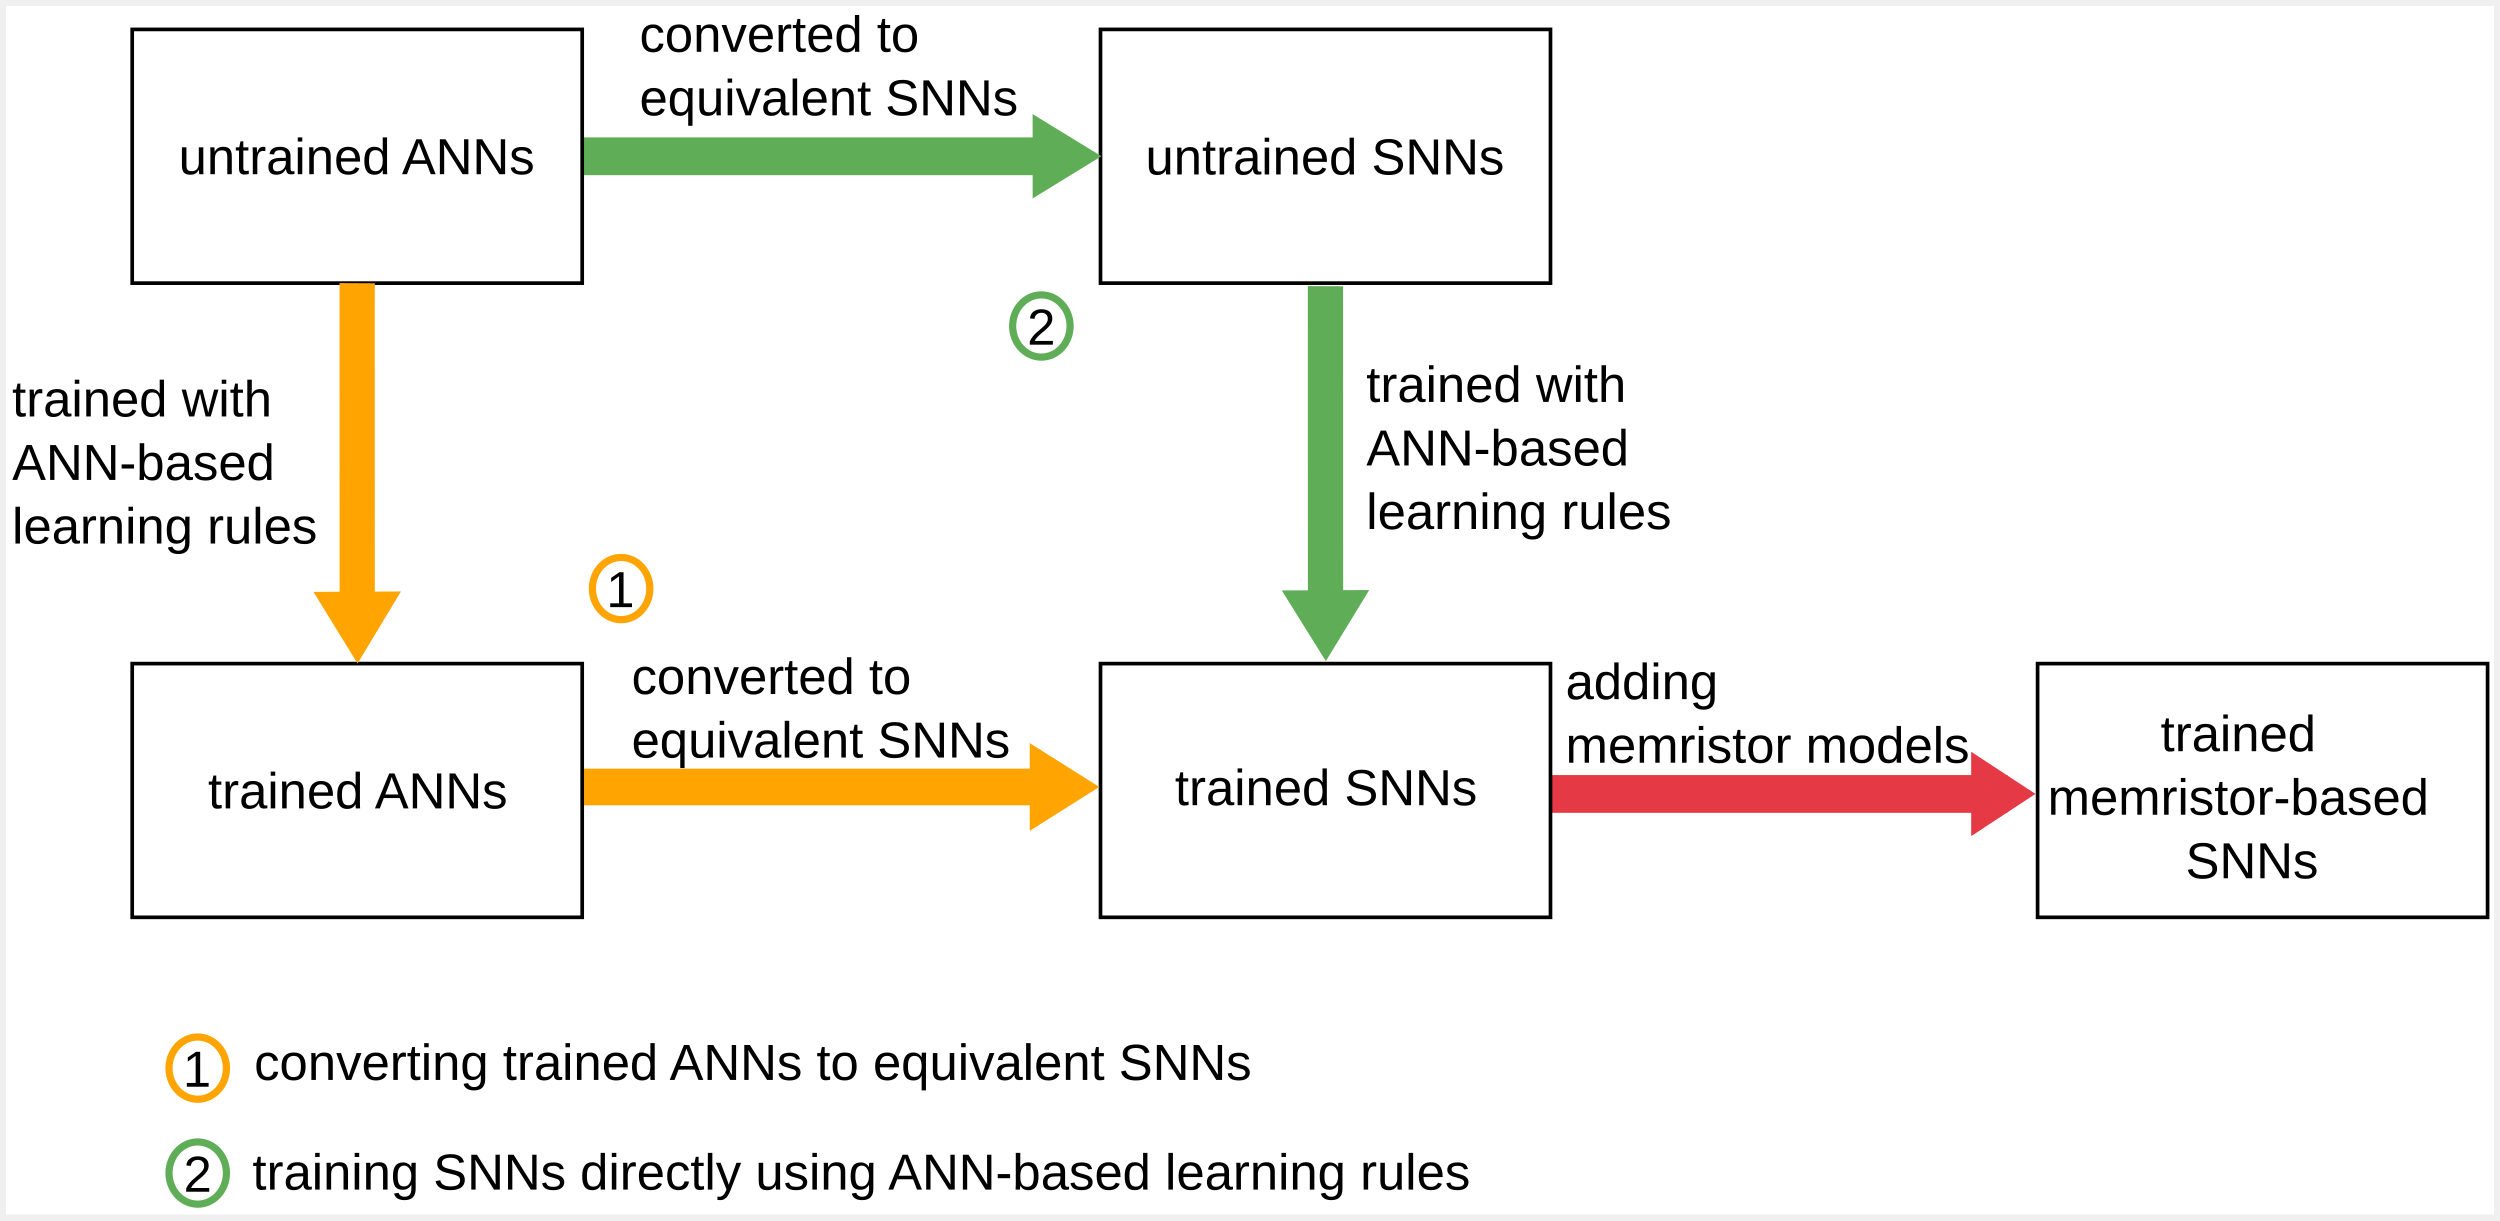
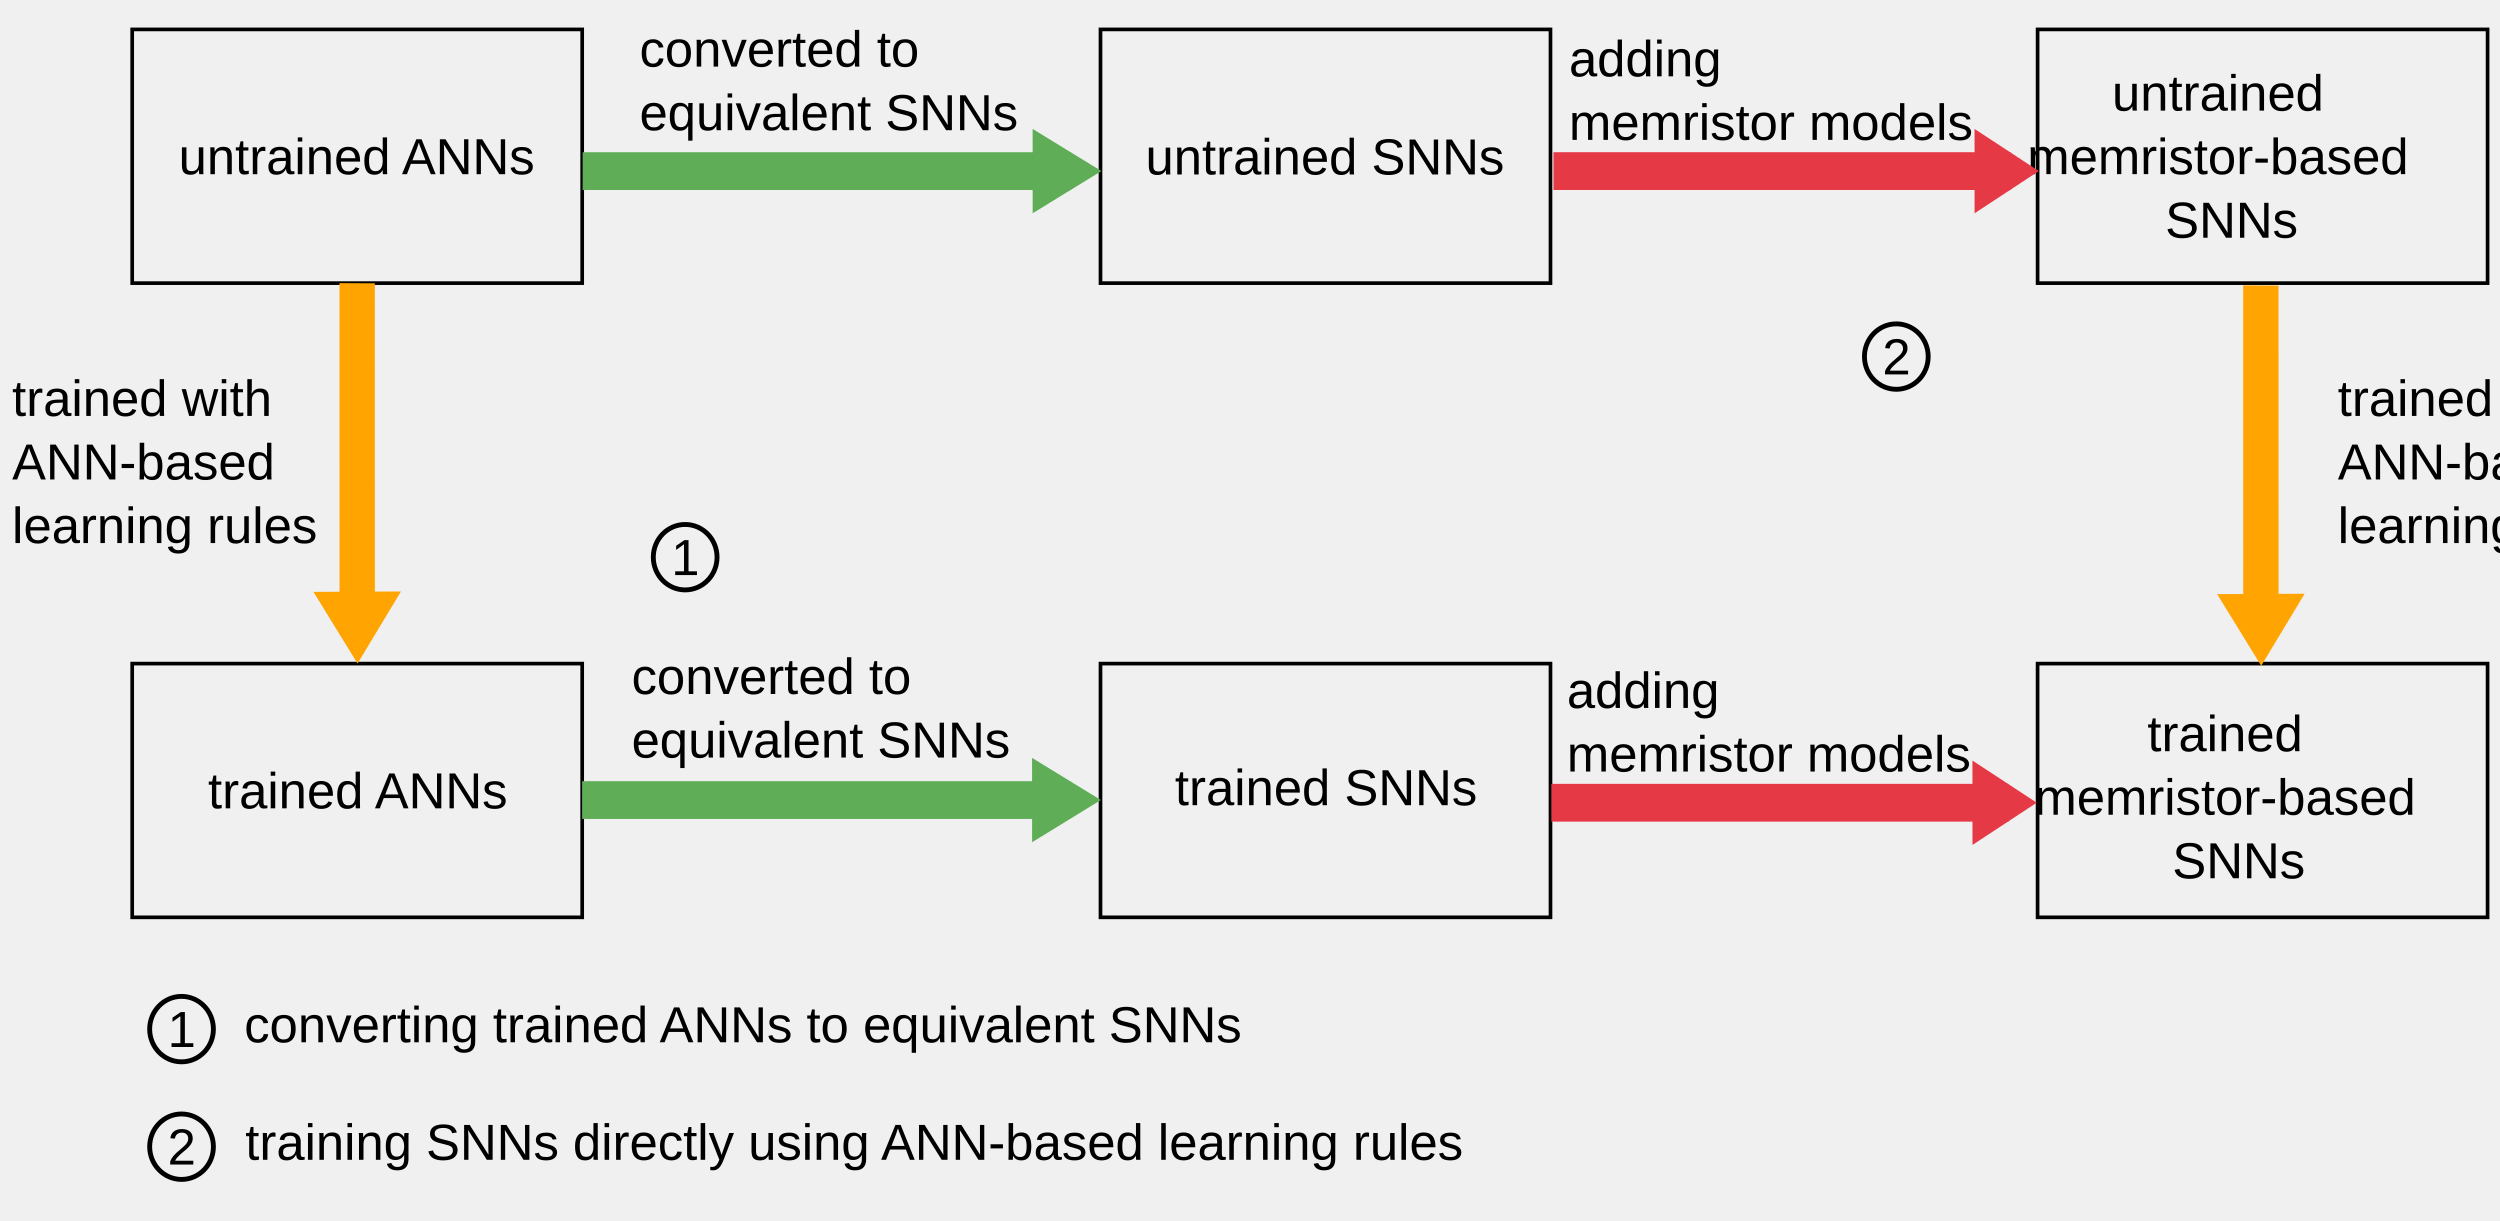
<svg xmlns="http://www.w3.org/2000/svg" width="208.192mm" height="101.636mm" viewBox="0 0 208.192 101.636" version="1.1" id="svg5">
  <defs id="defs2">
    <marker style="overflow:visible" id="TriangleOutL" refX="0" refY="0" orient="auto">
      <path transform="scale(0.8)" style="fill:context-stroke;fill-rule:evenodd;stroke:context-stroke;stroke-width:1pt" d="M 5.77,0 -2.88,5 V -5 Z" id="path984" />
    </marker>
    <marker style="overflow:visible" id="Arrow1Lstart" refX="0" refY="0" orient="auto">
      <path transform="matrix(0.8,0,0,0.8,10,0)" style="fill:context-stroke;fill-rule:evenodd;stroke:context-stroke;stroke-width:1pt" d="M 0,0 5,-5 -12.5,0 5,5 Z" id="path12962" />
    </marker>
  </defs>
  <g id="layer1" transform="translate(-0.1663366,-20.70586)">
-     <rect style="fill:#ffffff;stroke:none;stroke-width:0.241" id="rect180" width="207.192" height="100.636" x="0.666" y="21.206" />
-     <g id="g1207">
-       <rect style="fill:none;stroke:#000000;stroke-width:0.306;stroke-miterlimit:4;stroke-dasharray:none;stroke-opacity:1" id="rect31-8-3-7" width="37.474" height="21.129" x="169.85" y="75.969" />
-       <text xml:space="preserve" style="font-size:2.117px;line-height:1.25;font-family:sans-serif;-inkscape-font-specification:'sans-serif, Normal';font-variant-ligatures:none;text-align:center;text-anchor:middle;stroke-width:0.265" x="189.631" y="83.264" id="text3173-3-0-7">
-         <tspan id="tspan3171-7-8-3" style="font-style:normal;font-variant:normal;font-weight:normal;font-stretch:normal;font-size:4.233px;font-family:Arial;-inkscape-font-specification:'Arial, Normal';font-variant-ligatures:none;font-variant-caps:normal;font-variant-numeric:normal;font-variant-east-asian:normal;text-align:center;text-anchor:middle;stroke-width:0.265" x="189.631" y="83.264">trained </tspan>
-         <tspan style="font-style:normal;font-variant:normal;font-weight:normal;font-stretch:normal;font-size:4.233px;font-family:Arial;-inkscape-font-specification:'Arial, Normal';font-variant-ligatures:none;font-variant-caps:normal;font-variant-numeric:normal;font-variant-east-asian:normal;text-align:center;text-anchor:middle;stroke-width:0.265" x="189.631" y="88.556" id="tspan3184">memristor-based </tspan>
-         <tspan style="font-style:normal;font-variant:normal;font-weight:normal;font-stretch:normal;font-size:4.233px;font-family:Arial;-inkscape-font-specification:'Arial, Normal';font-variant-ligatures:none;font-variant-caps:normal;font-variant-numeric:normal;font-variant-east-asian:normal;text-align:center;text-anchor:middle;stroke-width:0.265" x="189.631" y="93.848" id="tspan4014">SNNs</tspan>
-       </text>
-       <ellipse style="fill:none;fill-opacity:1;stroke:#ffa400;stroke-width:0.6;stroke-miterlimit:4;stroke-dasharray:none;stroke-opacity:1" id="path6661-73" cx="16.632" cy="109.657" rx="2.392" ry="2.591" />
-       <text xml:space="preserve" style="font-style:normal;font-variant:normal;font-weight:normal;font-stretch:normal;font-size:4.233px;line-height:1.25;font-family:Arial;-inkscape-font-specification:'Arial, Normal';font-variant-ligatures:none;font-variant-caps:normal;font-variant-numeric:normal;font-variant-east-asian:normal;stroke-width:0.265" x="15.397" y="111.204" id="text8914-9">
-         <tspan id="tspan8912-9" style="font-style:normal;font-variant:normal;font-weight:normal;font-stretch:normal;font-size:4.233px;font-family:Arial;-inkscape-font-specification:'Arial, Normal';font-variant-ligatures:none;font-variant-caps:normal;font-variant-numeric:normal;font-variant-east-asian:normal;stroke-width:0.265" x="15.397" y="111.204">1</tspan>
-       </text>
-       <g id="g18637-2" transform="translate(-113.53,65.37383)">
-         <ellipse style="fill:none;fill-opacity:1;stroke:#5fad56;stroke-width:0.6;stroke-miterlimit:4;stroke-dasharray:none;stroke-opacity:1" id="path6661-7-7" cx="130.162" cy="53.021" rx="2.392" ry="2.591" />
-         <text xml:space="preserve" style="font-style:normal;font-variant:normal;font-weight:normal;font-stretch:normal;font-size:4.233px;line-height:1.25;font-family:Arial;-inkscape-font-specification:'Arial, Normal';font-variant-ligatures:none;font-variant-caps:normal;font-variant-numeric:normal;font-variant-east-asian:normal;stroke-width:0.265" x="128.982" y="54.58" id="text8914-6-5">
-           <tspan id="tspan8912-3-6" style="font-style:normal;font-variant:normal;font-weight:normal;font-stretch:normal;font-size:4.233px;font-family:Arial;-inkscape-font-specification:'Arial, Normal';font-variant-ligatures:none;font-variant-caps:normal;font-variant-numeric:normal;font-variant-east-asian:normal;stroke-width:0.265" x="128.982" y="54.58">2</tspan>
+     <g id="g5316">
+       <g id="g5231">
+         <g id="g714">
+           <rect style="fill:none;stroke:#000000;stroke-width:0.306;stroke-miterlimit:4;stroke-dasharray:none;stroke-opacity:1" id="rect31-8-3-7" width="37.474" height="21.129" x="169.85" y="75.969" />
+           <text xml:space="preserve" style="font-size:2.117px;line-height:1.25;font-family:sans-serif;-inkscape-font-specification:'sans-serif, Normal';font-variant-ligatures:none;text-align:center;text-anchor:middle;stroke-width:0.265" x="189.631" y="83.264" id="text3173-3-0-7">
+             <tspan id="tspan3171-7-8-3" style="font-style:normal;font-variant:normal;font-weight:normal;font-stretch:normal;font-size:4.233px;font-family:Arial;-inkscape-font-specification:'Arial, Normal';font-variant-ligatures:none;font-variant-caps:normal;font-variant-numeric:normal;font-variant-east-asian:normal;text-align:center;text-anchor:middle;stroke-width:0.265" x="189.631" y="83.264">trained </tspan>
+             <tspan style="font-style:normal;font-variant:normal;font-weight:normal;font-stretch:normal;font-size:4.233px;font-family:Arial;-inkscape-font-specification:'Arial, Normal';font-variant-ligatures:none;font-variant-caps:normal;font-variant-numeric:normal;font-variant-east-asian:normal;text-align:center;text-anchor:middle;stroke-width:0.265" x="189.631" y="88.556" id="tspan3184">memristor-based </tspan>
+             <tspan style="font-style:normal;font-variant:normal;font-weight:normal;font-stretch:normal;font-size:4.233px;font-family:Arial;-inkscape-font-specification:'Arial, Normal';font-variant-ligatures:none;font-variant-caps:normal;font-variant-numeric:normal;font-variant-east-asian:normal;text-align:center;text-anchor:middle;stroke-width:0.265" x="189.631" y="93.848" id="tspan4014">SNNs</tspan>
+           </text>
+         </g>
+         <g id="g521" transform="translate(-1.57579,0.6103859)">
+           <rect style="fill:none;stroke:#000000;stroke-width:0.306;stroke-miterlimit:4;stroke-dasharray:none;stroke-opacity:1" id="rect31-8-3-7-2" width="37.474" height="21.129" x="171.426" y="22.545" />
+           <text xml:space="preserve" style="font-size:2.117px;line-height:1.25;font-family:sans-serif;-inkscape-font-specification:'sans-serif, Normal';font-variant-ligatures:none;text-align:center;text-anchor:middle;stroke-width:0.265" x="190.611" y="29.307" id="text3173-3-0-7-1">
+             <tspan id="tspan3171-7-8-3-0" style="font-style:normal;font-variant:normal;font-weight:normal;font-stretch:normal;font-size:4.233px;font-family:Arial;-inkscape-font-specification:'Arial, Normal';font-variant-ligatures:none;font-variant-caps:normal;font-variant-numeric:normal;font-variant-east-asian:normal;text-align:center;text-anchor:middle;stroke-width:0.265" x="190.611" y="29.307">untrained </tspan>
+             <tspan style="font-style:normal;font-variant:normal;font-weight:normal;font-stretch:normal;font-size:4.233px;font-family:Arial;-inkscape-font-specification:'Arial, Normal';font-variant-ligatures:none;font-variant-caps:normal;font-variant-numeric:normal;font-variant-east-asian:normal;text-align:center;text-anchor:middle;stroke-width:0.265" x="190.611" y="34.598" id="tspan3184-3">memristor-based </tspan>
+             <tspan style="font-style:normal;font-variant:normal;font-weight:normal;font-stretch:normal;font-size:4.233px;font-family:Arial;-inkscape-font-specification:'Arial, Normal';font-variant-ligatures:none;font-variant-caps:normal;font-variant-numeric:normal;font-variant-east-asian:normal;text-align:center;text-anchor:middle;stroke-width:0.265" x="190.611" y="39.89" id="tspan4014-7">SNNs</tspan>
+           </text>
+         </g>
+         <text xml:space="preserve" style="font-style:normal;font-variant:normal;font-weight:normal;font-stretch:normal;font-size:4.233px;line-height:1.25;font-family:Arial;-inkscape-font-specification:'Arial, Normal';font-variant-ligatures:none;font-variant-caps:normal;font-variant-numeric:normal;font-variant-east-asian:normal;stroke-width:0.265" x="20.5" y="107.502" id="text13937-4-74">
+           <tspan id="tspan13935-1-0" style="font-style:normal;font-variant:normal;font-weight:normal;font-stretch:normal;font-size:4.233px;font-family:Arial;-inkscape-font-specification:'Arial, Normal';font-variant-ligatures:none;font-variant-caps:normal;font-variant-numeric:normal;font-variant-east-asian:normal;stroke-width:0.265" x="20.5" y="107.502">converting trained ANNs to equivalent SNNs</tspan>
        </text>
+         <text xml:space="preserve" style="font-style:normal;font-variant:normal;font-weight:normal;font-stretch:normal;font-size:4.233px;line-height:1.25;font-family:Arial;-inkscape-font-specification:'Arial, Normal';font-variant-ligatures:none;font-variant-caps:normal;font-variant-numeric:normal;font-variant-east-asian:normal;stroke-width:0.265" x="20.591" y="117.294" id="text13937-4-74-8">
+           <tspan id="tspan13935-1-0-5" style="font-style:normal;font-variant:normal;font-weight:normal;font-stretch:normal;font-size:4.233px;font-family:Arial;-inkscape-font-specification:'Arial, Normal';font-variant-ligatures:none;font-variant-caps:normal;font-variant-numeric:normal;font-variant-east-asian:normal;stroke-width:0.265" x="20.591" y="117.294">training SNNs directly using ANN-based learning rules </tspan>
+         </text>
+         <rect style="fill:none;stroke:#000000;stroke-width:0.306;stroke-miterlimit:4;stroke-dasharray:none;stroke-opacity:1" id="rect31-8" width="37.474" height="21.129" x="91.812" y="23.155" />
+         <text xml:space="preserve" style="font-size:2.117px;line-height:1.25;font-family:sans-serif;-inkscape-font-specification:'sans-serif, Normal';font-variant-ligatures:none;stroke-width:0.265" x="95.554" y="35.235" id="text3173-3">
+           <tspan id="tspan3171-7" style="font-style:normal;font-variant:normal;font-weight:normal;font-stretch:normal;font-size:4.233px;font-family:Arial;-inkscape-font-specification:'Arial, Normal';font-variant-ligatures:none;font-variant-caps:normal;font-variant-numeric:normal;font-variant-east-asian:normal;stroke-width:0.265" x="95.554" y="35.235">untrained SNNs</tspan>
+         </text>
+         <rect style="fill:none;stroke:#000000;stroke-width:0.306;stroke-miterlimit:4;stroke-dasharray:none;stroke-opacity:1" id="rect31-8-3" width="37.474" height="21.129" x="91.812" y="75.969" />
+         <text xml:space="preserve" style="font-size:2.117px;line-height:1.25;font-family:sans-serif;-inkscape-font-specification:'sans-serif, Normal';font-variant-ligatures:none;stroke-width:0.265" x="98.006" y="87.758" id="text3173-3-0">
+           <tspan id="tspan3171-7-8" style="font-style:normal;font-variant:normal;font-weight:normal;font-stretch:normal;font-size:4.233px;font-family:Arial;-inkscape-font-specification:'Arial, Normal';font-variant-ligatures:none;font-variant-caps:normal;font-variant-numeric:normal;font-variant-east-asian:normal;stroke-width:0.265" x="98.006" y="87.758">trained SNNs</tspan>
+         </text>
+         <rect style="fill:none;stroke:#000000;stroke-width:0.306;stroke-miterlimit:4;stroke-dasharray:none;stroke-opacity:1" id="rect31" width="37.474" height="21.129" x="11.176" y="23.155" />
+         <text xml:space="preserve" style="font-size:2.117px;line-height:1.25;font-family:sans-serif;-inkscape-font-specification:'sans-serif, Normal';font-variant-ligatures:none;stroke-width:0.265" x="15.034" y="35.21" id="text3173">
+           <tspan id="tspan3171" style="font-style:normal;font-variant:normal;font-weight:normal;font-stretch:normal;font-size:4.233px;font-family:Arial;-inkscape-font-specification:'Arial, Normal';font-variant-ligatures:none;font-variant-caps:normal;font-variant-numeric:normal;font-variant-east-asian:normal;stroke-width:0.265" x="15.034" y="35.21">untrained ANNs</tspan>
+         </text>
+         <rect style="fill:none;stroke:#000000;stroke-width:0.306;stroke-miterlimit:4;stroke-dasharray:none;stroke-opacity:1" id="rect31-3" width="37.474" height="21.129" x="11.176" y="75.969" />
+         <text xml:space="preserve" style="font-size:2.117px;line-height:1.25;font-family:sans-serif;-inkscape-font-specification:'sans-serif, Normal';font-variant-ligatures:none;stroke-width:0.265" x="17.487" y="88.023" id="text3173-5">
+           <tspan id="tspan3171-5" style="font-style:normal;font-variant:normal;font-weight:normal;font-stretch:normal;font-size:4.233px;font-family:Arial;-inkscape-font-specification:'Arial, Normal';font-variant-ligatures:none;font-variant-caps:normal;font-variant-numeric:normal;font-variant-east-asian:normal;stroke-width:0.265" x="17.487" y="88.023">trained ANNs</tspan>
+         </text>
+         <g id="g675">
+           <rect style="fill:#ffa400;fill-opacity:1;stroke:#ffa400;stroke-width:0.982;stroke-miterlimit:4;stroke-dasharray:none;stroke-opacity:1" id="rect1212-8-9-5" width="27.963" height="1.961" x="44.629" y="-30.882" transform="matrix(1.9057424e-4,1,-0.9999868,-0.00513247,0,0)" />
+           <path style="fill:#ffa400;fill-opacity:1;stroke:#ffa400;stroke-width:4.343;stroke-miterlimit:4;stroke-dasharray:none;stroke-opacity:1" id="path2912-2-7-4" transform="matrix(0.1348819,0.2180289,-0.2298857,0.1280661,4.4668,-62.8837)" d="m 498.448,193.239 9.95,-17.129 9.859,17.181 z" />
+         </g>
+         <g id="g675-5" transform="translate(158.5331,0.1883631)">
+           <rect style="fill:#ffa400;fill-opacity:1;stroke:#ffa400;stroke-width:0.982;stroke-miterlimit:4;stroke-dasharray:none;stroke-opacity:1" id="rect1212-8-9-5-2" width="27.963" height="1.961" x="44.629" y="-30.882" transform="matrix(1.9057424e-4,1,-0.9999868,-0.00513247,0,0)" />
+           <path style="fill:#ffa400;fill-opacity:1;stroke:#ffa400;stroke-width:4.343;stroke-miterlimit:4;stroke-dasharray:none;stroke-opacity:1" id="path2912-2-7-4-8" transform="matrix(0.1348819,0.2180289,-0.2298857,0.1280661,4.4668,-62.8837)" d="m 498.448,193.239 9.95,-17.129 9.859,17.181 z" />
+         </g>
+         <g id="g803">
+           <rect style="fill:#5fad56;fill-opacity:1;stroke:#5fad56;stroke-width:1;stroke-miterlimit:4;stroke-dasharray:none;stroke-opacity:1" id="rect1212" width="39.655" height="2.146" x="49.188" y="33.882" />
+           <path style="fill:#5fad56;fill-opacity:1;stroke:#5fad56;stroke-width:3.781;stroke-miterlimit:4;stroke-dasharray:none;stroke-opacity:1" id="path2912" transform="matrix(0.216858,-0.1339824,0.1261012,0.2304114,-45.82353,59.85318)" d="m 498.448,193.239 9.95,-17.129 9.859,17.181 z" />
+         </g>
+         <g id="g803-9" transform="translate(-0.04664966,52.3776)">
+           <rect style="fill:#5fad56;fill-opacity:1;stroke:#5fad56;stroke-width:1;stroke-miterlimit:4;stroke-dasharray:none;stroke-opacity:1" id="rect1212-5" width="39.655" height="2.146" x="49.188" y="33.882" />
+           <path style="fill:#5fad56;fill-opacity:1;stroke:#5fad56;stroke-width:3.781;stroke-miterlimit:4;stroke-dasharray:none;stroke-opacity:1" id="path2912-4" transform="matrix(0.216858,-0.1339824,0.1261012,0.2304114,-45.82353,59.85318)" d="m 498.448,193.239 9.95,-17.129 9.859,17.181 z" />
+         </g>
+         <text xml:space="preserve" style="font-style:normal;font-variant:normal;font-weight:normal;font-stretch:normal;font-size:4.233px;line-height:1.25;font-family:Arial;-inkscape-font-specification:'Arial, Normal';font-variant-ligatures:none;font-variant-caps:normal;font-variant-numeric:normal;font-variant-east-asian:normal;stroke-width:0.265" x="53.419" y="26.253" id="text13937">
+           <tspan id="tspan13935" style="font-style:normal;font-variant:normal;font-weight:normal;font-stretch:normal;font-size:4.233px;font-family:Arial;-inkscape-font-specification:'Arial, Normal';font-variant-ligatures:none;font-variant-caps:normal;font-variant-numeric:normal;font-variant-east-asian:normal;stroke-width:0.265" x="53.419" y="26.253">converted to </tspan>
+           <tspan style="font-style:normal;font-variant:normal;font-weight:normal;font-stretch:normal;font-size:4.233px;font-family:Arial;-inkscape-font-specification:'Arial, Normal';font-variant-ligatures:none;font-variant-caps:normal;font-variant-numeric:normal;font-variant-east-asian:normal;stroke-width:0.265" x="53.419" y="31.545" id="tspan453">equivalent SNNs</tspan>
+         </text>
+         <text xml:space="preserve" style="font-style:normal;font-variant:normal;font-weight:normal;font-stretch:normal;font-size:4.233px;line-height:1.25;font-family:Arial;-inkscape-font-specification:'Arial, Normal';font-variant-ligatures:none;font-variant-caps:normal;font-variant-numeric:normal;font-variant-east-asian:normal;stroke-width:0.265" x="52.759" y="78.5" id="text13937-4">
+           <tspan id="tspan13935-1" style="font-style:normal;font-variant:normal;font-weight:normal;font-stretch:normal;font-size:4.233px;font-family:Arial;-inkscape-font-specification:'Arial, Normal';font-variant-ligatures:none;font-variant-caps:normal;font-variant-numeric:normal;font-variant-east-asian:normal;stroke-width:0.265" x="52.759" y="78.5">converted to </tspan>
+           <tspan style="font-style:normal;font-variant:normal;font-weight:normal;font-stretch:normal;font-size:4.233px;font-family:Arial;-inkscape-font-specification:'Arial, Normal';font-variant-ligatures:none;font-variant-caps:normal;font-variant-numeric:normal;font-variant-east-asian:normal;stroke-width:0.265" x="52.759" y="83.792" id="tspan731">equivalent SNNs</tspan>
+         </text>
+         <g id="g617" transform="translate(0.2818936,-51.86842)">
+           <rect style="fill:#e63946;fill-opacity:1;stroke:#e63946;stroke-width:1;stroke-miterlimit:4;stroke-dasharray:none;stroke-opacity:1" id="rect1212-80" width="37.075" height="2.146" x="129.752" y="85.75" />
+           <path style="fill:#e63946;fill-opacity:1;stroke:#e63946;stroke-width:3.781;stroke-miterlimit:4;stroke-dasharray:none;stroke-opacity:1" id="path2912-8" transform="matrix(0.2027493,-0.1339824,0.1178971,0.2304114,40.92152,111.7216)" d="m 498.448,193.239 9.95,-17.129 9.859,17.181 z" />
+           <text xml:space="preserve" style="font-style:normal;font-variant:normal;font-weight:normal;font-stretch:normal;font-size:4.233px;line-height:1.25;font-family:Arial;-inkscape-font-specification:'Arial, Normal';font-variant-ligatures:none;font-variant-caps:normal;font-variant-numeric:normal;font-variant-east-asian:normal;stroke-width:0.265" x="130.541" y="78.929" id="text13937-4-5">
+             <tspan style="font-style:normal;font-variant:normal;font-weight:normal;font-stretch:normal;font-size:4.233px;font-family:Arial;-inkscape-font-specification:'Arial, Normal';font-variant-ligatures:none;font-variant-caps:normal;font-variant-numeric:normal;font-variant-east-asian:normal;stroke-width:0.265" x="130.541" y="78.929" id="tspan731-1">adding </tspan>
+             <tspan style="font-style:normal;font-variant:normal;font-weight:normal;font-stretch:normal;font-size:4.233px;font-family:Arial;-inkscape-font-specification:'Arial, Normal';font-variant-ligatures:none;font-variant-caps:normal;font-variant-numeric:normal;font-variant-east-asian:normal;stroke-width:0.265" x="130.541" y="84.221" id="tspan8345">memristor models</tspan>
+           </text>
+         </g>
+         <g id="g617-5" transform="translate(0.1075706,0.7325816)">
+           <rect style="fill:#e63946;fill-opacity:1;stroke:#e63946;stroke-width:1;stroke-miterlimit:4;stroke-dasharray:none;stroke-opacity:1" id="rect1212-80-8" width="37.075" height="2.146" x="129.752" y="85.75" />
+           <path style="fill:#e63946;fill-opacity:1;stroke:#e63946;stroke-width:3.781;stroke-miterlimit:4;stroke-dasharray:none;stroke-opacity:1" id="path2912-8-0" transform="matrix(0.2027493,-0.1339824,0.1178971,0.2304114,40.92152,111.7216)" d="m 498.448,193.239 9.95,-17.129 9.859,17.181 z" />
+           <text xml:space="preserve" style="font-style:normal;font-variant:normal;font-weight:normal;font-stretch:normal;font-size:4.233px;line-height:1.25;font-family:Arial;-inkscape-font-specification:'Arial, Normal';font-variant-ligatures:none;font-variant-caps:normal;font-variant-numeric:normal;font-variant-east-asian:normal;stroke-width:0.265" x="130.541" y="78.929" id="text13937-4-5-3">
+             <tspan style="font-style:normal;font-variant:normal;font-weight:normal;font-stretch:normal;font-size:4.233px;font-family:Arial;-inkscape-font-specification:'Arial, Normal';font-variant-ligatures:none;font-variant-caps:normal;font-variant-numeric:normal;font-variant-east-asian:normal;stroke-width:0.265" x="130.541" y="78.929" id="tspan731-1-7">adding </tspan>
+             <tspan style="font-style:normal;font-variant:normal;font-weight:normal;font-stretch:normal;font-size:4.233px;font-family:Arial;-inkscape-font-specification:'Arial, Normal';font-variant-ligatures:none;font-variant-caps:normal;font-variant-numeric:normal;font-variant-east-asian:normal;stroke-width:0.265" x="130.541" y="84.221" id="tspan8345-9">memristor models</tspan>
+           </text>
+         </g>
+         <text xml:space="preserve" style="font-style:normal;font-variant:normal;font-weight:normal;font-stretch:normal;font-size:4.233px;line-height:1.25;font-family:Arial;-inkscape-font-specification:'Arial, Normal';font-variant-ligatures:none;font-variant-caps:normal;font-variant-numeric:normal;font-variant-east-asian:normal;stroke-width:0.265" x="1.173" y="55.345" id="text13937-4-7">
+           <tspan id="tspan13935-1-9" style="font-style:normal;font-variant:normal;font-weight:normal;font-stretch:normal;font-size:4.233px;font-family:Arial;-inkscape-font-specification:'Arial, Normal';font-variant-ligatures:none;font-variant-caps:normal;font-variant-numeric:normal;font-variant-east-asian:normal;stroke-width:0.265" x="1.173" y="55.345">trained with </tspan>
+           <tspan style="font-style:normal;font-variant:normal;font-weight:normal;font-stretch:normal;font-size:4.233px;font-family:Arial;-inkscape-font-specification:'Arial, Normal';font-variant-ligatures:none;font-variant-caps:normal;font-variant-numeric:normal;font-variant-east-asian:normal;stroke-width:0.265" x="1.173" y="60.637" id="tspan16461">ANN-based </tspan>
+           <tspan style="font-style:normal;font-variant:normal;font-weight:normal;font-stretch:normal;font-size:4.233px;font-family:Arial;-inkscape-font-specification:'Arial, Normal';font-variant-ligatures:none;font-variant-caps:normal;font-variant-numeric:normal;font-variant-east-asian:normal;stroke-width:0.265" x="1.173" y="65.929" id="tspan17417">learning rules</tspan>
+         </text>
+         <text xml:space="preserve" style="font-style:normal;font-variant:normal;font-weight:normal;font-stretch:normal;font-size:4.233px;line-height:1.25;font-family:Arial;-inkscape-font-specification:'Arial, Normal';font-variant-ligatures:none;font-variant-caps:normal;font-variant-numeric:normal;font-variant-east-asian:normal;stroke-width:0.265" x="194.848" y="55.345" id="text13937-4-7-0">
+           <tspan id="tspan13935-1-9-4" style="font-style:normal;font-variant:normal;font-weight:normal;font-stretch:normal;font-size:4.233px;font-family:Arial;-inkscape-font-specification:'Arial, Normal';font-variant-ligatures:none;font-variant-caps:normal;font-variant-numeric:normal;font-variant-east-asian:normal;stroke-width:0.265" x="194.848" y="55.345">trained with </tspan>
+           <tspan style="font-style:normal;font-variant:normal;font-weight:normal;font-stretch:normal;font-size:4.233px;font-family:Arial;-inkscape-font-specification:'Arial, Normal';font-variant-ligatures:none;font-variant-caps:normal;font-variant-numeric:normal;font-variant-east-asian:normal;stroke-width:0.265" x="194.848" y="60.637" id="tspan16461-7">ANN-based </tspan>
+           <tspan style="font-style:normal;font-variant:normal;font-weight:normal;font-stretch:normal;font-size:4.233px;font-family:Arial;-inkscape-font-specification:'Arial, Normal';font-variant-ligatures:none;font-variant-caps:normal;font-variant-numeric:normal;font-variant-east-asian:normal;stroke-width:0.265" x="194.848" y="65.929" id="tspan17417-8">learning rules</tspan>
+         </text>
+         <g id="g4298" transform="translate(-0.5979866,-2.109405)">
+           <ellipse style="fill:none;stroke:#000000;stroke-width:0.406;stroke-miterlimit:4;stroke-dasharray:none;stroke-opacity:1" id="path1099" cx="15.882" cy="108.516" rx="2.654" ry="2.725" />
+           <text xml:space="preserve" style="font-size:4.233px;line-height:1.25;font-family:Arial;-inkscape-font-specification:'Arial, Normal';font-variant-ligatures:none;stroke-width:0.265" x="14.722" y="110.002" id="text3154">
+             <tspan id="tspan3152" style="stroke-width:0.265" x="14.722" y="110.002">1</tspan>
+           </text>
+         </g>
+         <g id="g4298-1" transform="translate(41.34378,-41.40922)">
+           <ellipse style="fill:none;stroke:#000000;stroke-width:0.406;stroke-miterlimit:4;stroke-dasharray:none;stroke-opacity:1" id="path1099-8" cx="15.882" cy="108.516" rx="2.654" ry="2.725" />
+           <text xml:space="preserve" style="font-size:4.233px;line-height:1.25;font-family:Arial;-inkscape-font-specification:'Arial, Normal';font-variant-ligatures:none;stroke-width:0.265" x="14.722" y="110.002" id="text3154-4">
+             <tspan id="tspan3152-5" style="stroke-width:0.265" x="14.722" y="110.002">1</tspan>
+           </text>
+         </g>
+         <g id="g4293" transform="translate(0.1772247,-11.06275)">
+           <ellipse style="fill:none;stroke:#000000;stroke-width:0.406;stroke-miterlimit:4;stroke-dasharray:none;stroke-opacity:1" id="path1099-0" cx="15.107" cy="127.262" rx="2.654" ry="2.725" />
+           <text xml:space="preserve" style="font-size:4.233px;line-height:1.25;font-family:Arial;-inkscape-font-specification:'Arial, Normal';font-variant-ligatures:none;stroke-width:0.265" x="13.947" y="128.748" id="text3154-8">
+             <tspan id="tspan3152-1" style="stroke-width:0.265" x="13.947" y="128.748">2</tspan>
+           </text>
+         </g>
+         <g id="g4293-9" transform="translate(142.9789,-76.86164)">
+           <ellipse style="fill:none;stroke:#000000;stroke-width:0.406;stroke-miterlimit:4;stroke-dasharray:none;stroke-opacity:1" id="path1099-0-9" cx="15.107" cy="127.262" rx="2.654" ry="2.725" />
+           <text xml:space="preserve" style="font-size:4.233px;line-height:1.25;font-family:Arial;-inkscape-font-specification:'Arial, Normal';font-variant-ligatures:none;stroke-width:0.265" x="13.947" y="128.748" id="text3154-8-1">
+             <tspan id="tspan3152-1-8" style="stroke-width:0.265" x="13.947" y="128.748">2</tspan>
+           </text>
+         </g>
      </g>
-       <text xml:space="preserve" style="font-style:normal;font-variant:normal;font-weight:normal;font-stretch:normal;font-size:4.233px;line-height:1.25;font-family:Arial;-inkscape-font-specification:'Arial, Normal';font-variant-ligatures:none;font-variant-caps:normal;font-variant-numeric:normal;font-variant-east-asian:normal;stroke-width:0.265" x="21.328" y="110.636" id="text13937-4-74">
-         <tspan id="tspan13935-1-0" style="font-style:normal;font-variant:normal;font-weight:normal;font-stretch:normal;font-size:4.233px;font-family:Arial;-inkscape-font-specification:'Arial, Normal';font-variant-ligatures:none;font-variant-caps:normal;font-variant-numeric:normal;font-variant-east-asian:normal;stroke-width:0.265" x="21.328" y="110.636">converting trained ANNs to equivalent SNNs</tspan>
-       </text>
-       <text xml:space="preserve" style="font-style:normal;font-variant:normal;font-weight:normal;font-stretch:normal;font-size:4.233px;line-height:1.25;font-family:Arial;-inkscape-font-specification:'Arial, Normal';font-variant-ligatures:none;font-variant-caps:normal;font-variant-numeric:normal;font-variant-east-asian:normal;stroke-width:0.265" x="21.189" y="119.773" id="text13937-4-74-8">
-         <tspan id="tspan13935-1-0-5" style="font-style:normal;font-variant:normal;font-weight:normal;font-stretch:normal;font-size:4.233px;font-family:Arial;-inkscape-font-specification:'Arial, Normal';font-variant-ligatures:none;font-variant-caps:normal;font-variant-numeric:normal;font-variant-east-asian:normal;stroke-width:0.265" x="21.189" y="119.773">training SNNs directly using ANN-based learning rules </tspan>
-       </text>
-       <rect style="fill:none;stroke:#000000;stroke-width:0.306;stroke-miterlimit:4;stroke-dasharray:none;stroke-opacity:1" id="rect31-8" width="37.474" height="21.129" x="91.812" y="23.155" />
-       <text xml:space="preserve" style="font-size:2.117px;line-height:1.25;font-family:sans-serif;-inkscape-font-specification:'sans-serif, Normal';font-variant-ligatures:none;stroke-width:0.265" x="95.554" y="35.235" id="text3173-3">
-         <tspan id="tspan3171-7" style="font-style:normal;font-variant:normal;font-weight:normal;font-stretch:normal;font-size:4.233px;font-family:Arial;-inkscape-font-specification:'Arial, Normal';font-variant-ligatures:none;font-variant-caps:normal;font-variant-numeric:normal;font-variant-east-asian:normal;stroke-width:0.265" x="95.554" y="35.235">untrained SNNs</tspan>
-       </text>
-       <g id="g1838" transform="translate(0,-0.1171244)">
-         <rect style="fill:#5fad56;fill-opacity:1;stroke:#5fad56;stroke-width:1;stroke-miterlimit:4;stroke-dasharray:none;stroke-opacity:1" id="rect1212" width="39.655" height="2.146" x="49.188" y="32.764" />
-         <path style="fill:#5fad56;fill-opacity:1;stroke:#5fad56;stroke-width:3.781;stroke-miterlimit:4;stroke-dasharray:none;stroke-opacity:1" id="path2912" transform="matrix(0.216858,-0.1339824,0.1261012,0.2304114,-45.82353,58.73507)" d="m 498.448,193.239 9.95,-17.129 9.859,17.181 z" />
-       </g>
-       <rect style="fill:#e63946;fill-opacity:1;stroke:#e63946;stroke-width:1;stroke-miterlimit:4;stroke-dasharray:none;stroke-opacity:1" id="rect1212-80" width="37.075" height="2.146" x="129.752" y="85.75" />
-       <path style="fill:#e63946;fill-opacity:1;stroke:#e63946;stroke-width:3.781;stroke-miterlimit:4;stroke-dasharray:none;stroke-opacity:1" id="path2912-8" transform="matrix(0.2027493,-0.1339824,0.1178971,0.2304114,40.92152,111.7216)" d="m 498.448,193.239 9.95,-17.129 9.859,17.181 z" />
-       <rect style="fill:none;stroke:#000000;stroke-width:0.306;stroke-miterlimit:4;stroke-dasharray:none;stroke-opacity:1" id="rect31-8-3" width="37.474" height="21.129" x="91.812" y="75.969" />
-       <text xml:space="preserve" style="font-size:2.117px;line-height:1.25;font-family:sans-serif;-inkscape-font-specification:'sans-serif, Normal';font-variant-ligatures:none;stroke-width:0.265" x="98.006" y="87.758" id="text3173-3-0">
-         <tspan id="tspan3171-7-8" style="font-style:normal;font-variant:normal;font-weight:normal;font-stretch:normal;font-size:4.233px;font-family:Arial;-inkscape-font-specification:'Arial, Normal';font-variant-ligatures:none;font-variant-caps:normal;font-variant-numeric:normal;font-variant-east-asian:normal;stroke-width:0.265" x="98.006" y="87.758">trained SNNs</tspan>
-       </text>
-       <g id="g1865" transform="translate(0,-1.094453)">
-         <rect style="fill:#ffa400;fill-opacity:1;stroke:#ffa400;stroke-width:1;stroke-miterlimit:4;stroke-dasharray:none;stroke-opacity:1" id="rect1212-8" width="39.138" height="2.054" x="49.303" y="86.31" />
-         <path style="fill:#ffa400;fill-opacity:1;stroke:#ffa400;stroke-width:4.39;stroke-miterlimit:4;stroke-dasharray:none;stroke-opacity:1" id="path2912-2" transform="matrix(0.2109243,-0.1339824,0.1226509,0.2304114,-42.38028,112.2355)" d="m 498.448,193.239 9.95,-17.129 9.859,17.181 z" />
-       </g>
-       <g id="g1909" transform="translate(0.2157436,0.6694972)">
-         <rect style="fill:#5fad56;fill-opacity:1;stroke:#5fad56;stroke-width:0.975;stroke-miterlimit:4;stroke-dasharray:none;stroke-opacity:1" id="rect1212-8-9" width="27.562" height="1.961" x="43.797" y="-111.304" transform="matrix(1.933457e-4,1,-0.9999872,-0.0050589,0,0)" />
-         <path style="fill:#5fad56;fill-opacity:1;stroke:#5fad56;stroke-width:4.343;stroke-miterlimit:4;stroke-dasharray:none;stroke-opacity:1" id="path2912-2-7" transform="matrix(0.1348819,0.2149036,-0.2298857,0.1262303,84.88743,-61.76767)" d="m 498.448,193.239 9.95,-17.129 9.859,17.181 z" />
-       </g>
-       <g id="g1834" transform="translate(4.7683716e-7,-0.5396032)">
-         <rect style="fill:none;stroke:#000000;stroke-width:0.306;stroke-miterlimit:4;stroke-dasharray:none;stroke-opacity:1" id="rect31" width="37.474" height="21.129" x="11.176" y="23.695" />
-         <text xml:space="preserve" style="font-size:2.117px;line-height:1.25;font-family:sans-serif;-inkscape-font-specification:'sans-serif, Normal';font-variant-ligatures:none;stroke-width:0.265" x="15.034" y="35.75" id="text3173">
-           <tspan id="tspan3171" style="font-style:normal;font-variant:normal;font-weight:normal;font-stretch:normal;font-size:4.233px;font-family:Arial;-inkscape-font-specification:'Arial, Normal';font-variant-ligatures:none;font-variant-caps:normal;font-variant-numeric:normal;font-variant-east-asian:normal;stroke-width:0.265" x="15.034" y="35.75">untrained ANNs</tspan>
-         </text>
-       </g>
-       <g id="g1861" transform="translate(-4.7683716e-7,-0.2493515)">
-         <rect style="fill:none;stroke:#000000;stroke-width:0.306;stroke-miterlimit:4;stroke-dasharray:none;stroke-opacity:1" id="rect31-3" width="37.474" height="21.129" x="11.176" y="76.218" />
-         <text xml:space="preserve" style="font-size:2.117px;line-height:1.25;font-family:sans-serif;-inkscape-font-specification:'sans-serif, Normal';font-variant-ligatures:none;stroke-width:0.265" x="17.487" y="88.273" id="text3173-5">
-           <tspan id="tspan3171-5" style="font-style:normal;font-variant:normal;font-weight:normal;font-stretch:normal;font-size:4.233px;font-family:Arial;-inkscape-font-specification:'Arial, Normal';font-variant-ligatures:none;font-variant-caps:normal;font-variant-numeric:normal;font-variant-east-asian:normal;stroke-width:0.265" x="17.487" y="88.273">trained ANNs</tspan>
-         </text>
-       </g>
-       <g id="g1913" transform="matrix(1,0,0,1.018422,0.4111106,-1.542584)">
-         <rect style="fill:#ffa400;fill-opacity:1;stroke:#ffa400;stroke-width:0.973;stroke-miterlimit:4;stroke-dasharray:none;stroke-opacity:1" id="rect1212-8-9-5" width="27.457" height="1.961" x="45.338" y="-30.471" transform="matrix(1.9408493e-4,1,-0.9999873,-0.00503963,0,0)" />
-         <path style="fill:#ffa400;fill-opacity:1;stroke:#ffa400;stroke-width:4.343;stroke-miterlimit:4;stroke-dasharray:none;stroke-opacity:1" id="path2912-2-7-4" transform="matrix(0.1348819,0.2140851,-0.2298857,0.1257495,4.05569,-60.23156)" d="m 498.448,193.239 9.95,-17.129 9.859,17.181 z" />
-       </g>
-       <g id="g1931" transform="translate(1.409468,-0.5637872)">
-         <ellipse style="fill:none;fill-opacity:1;stroke:#ffa400;stroke-width:0.6;stroke-miterlimit:4;stroke-dasharray:none;stroke-opacity:1" id="path6661" cx="50.481" cy="70.282" rx="2.392" ry="2.591" />
-         <text xml:space="preserve" style="font-style:normal;font-variant:normal;font-weight:normal;font-stretch:normal;font-size:4.233px;line-height:1.25;font-family:Arial;-inkscape-font-specification:'Arial, Normal';font-variant-ligatures:none;font-variant-caps:normal;font-variant-numeric:normal;font-variant-east-asian:normal;stroke-width:0.265" x="49.247" y="71.829" id="text8914">
-           <tspan id="tspan8912" style="font-style:normal;font-variant:normal;font-weight:normal;font-stretch:normal;font-size:4.233px;font-family:Arial;-inkscape-font-specification:'Arial, Normal';font-variant-ligatures:none;font-variant-caps:normal;font-variant-numeric:normal;font-variant-east-asian:normal;stroke-width:0.265" x="49.247" y="71.829">1</tspan>
-         </text>
-       </g>
-       <g id="g18637" transform="translate(-43.2741,-5.166666)">
-         <ellipse style="fill:none;fill-opacity:1;stroke:#5fad56;stroke-width:0.6;stroke-miterlimit:4;stroke-dasharray:none;stroke-opacity:1" id="path6661-7" cx="130.162" cy="53.021" rx="2.392" ry="2.591" />
-         <text xml:space="preserve" style="font-style:normal;font-variant:normal;font-weight:normal;font-stretch:normal;font-size:4.233px;line-height:1.25;font-family:Arial;-inkscape-font-specification:'Arial, Normal';font-variant-ligatures:none;font-variant-caps:normal;font-variant-numeric:normal;font-variant-east-asian:normal;stroke-width:0.265" x="128.982" y="54.58" id="text8914-6">
-           <tspan id="tspan8912-3" style="font-style:normal;font-variant:normal;font-weight:normal;font-stretch:normal;font-size:4.233px;font-family:Arial;-inkscape-font-specification:'Arial, Normal';font-variant-ligatures:none;font-variant-caps:normal;font-variant-numeric:normal;font-variant-east-asian:normal;stroke-width:0.265" x="128.982" y="54.58">2</tspan>
-         </text>
-       </g>
-       <text xml:space="preserve" style="font-style:normal;font-variant:normal;font-weight:normal;font-stretch:normal;font-size:4.233px;line-height:1.25;font-family:Arial;-inkscape-font-specification:'Arial, Normal';font-variant-ligatures:none;font-variant-caps:normal;font-variant-numeric:normal;font-variant-east-asian:normal;stroke-width:0.265" x="53.419" y="25.018" id="text13937">
-         <tspan id="tspan13935" style="font-style:normal;font-variant:normal;font-weight:normal;font-stretch:normal;font-size:4.233px;font-family:Arial;-inkscape-font-specification:'Arial, Normal';font-variant-ligatures:none;font-variant-caps:normal;font-variant-numeric:normal;font-variant-east-asian:normal;stroke-width:0.265" x="53.419" y="25.018">converted to </tspan>
-         <tspan style="font-style:normal;font-variant:normal;font-weight:normal;font-stretch:normal;font-size:4.233px;font-family:Arial;-inkscape-font-specification:'Arial, Normal';font-variant-ligatures:none;font-variant-caps:normal;font-variant-numeric:normal;font-variant-east-asian:normal;stroke-width:0.265" x="53.419" y="30.31" id="tspan453">equivalent SNNs</tspan>
-       </text>
-       <text xml:space="preserve" style="font-style:normal;font-variant:normal;font-weight:normal;font-stretch:normal;font-size:4.233px;line-height:1.25;font-family:Arial;-inkscape-font-specification:'Arial, Normal';font-variant-ligatures:none;font-variant-caps:normal;font-variant-numeric:normal;font-variant-east-asian:normal;stroke-width:0.265" x="52.759" y="78.5" id="text13937-4">
-         <tspan id="tspan13935-1" style="font-style:normal;font-variant:normal;font-weight:normal;font-stretch:normal;font-size:4.233px;font-family:Arial;-inkscape-font-specification:'Arial, Normal';font-variant-ligatures:none;font-variant-caps:normal;font-variant-numeric:normal;font-variant-east-asian:normal;stroke-width:0.265" x="52.759" y="78.5">converted to </tspan>
-         <tspan style="font-style:normal;font-variant:normal;font-weight:normal;font-stretch:normal;font-size:4.233px;font-family:Arial;-inkscape-font-specification:'Arial, Normal';font-variant-ligatures:none;font-variant-caps:normal;font-variant-numeric:normal;font-variant-east-asian:normal;stroke-width:0.265" x="52.759" y="83.792" id="tspan731">equivalent SNNs</tspan>
-       </text>
-       <text xml:space="preserve" style="font-style:normal;font-variant:normal;font-weight:normal;font-stretch:normal;font-size:4.233px;line-height:1.25;font-family:Arial;-inkscape-font-specification:'Arial, Normal';font-variant-ligatures:none;font-variant-caps:normal;font-variant-numeric:normal;font-variant-east-asian:normal;stroke-width:0.265" x="130.541" y="78.929" id="text13937-4-5">
-         <tspan style="font-style:normal;font-variant:normal;font-weight:normal;font-stretch:normal;font-size:4.233px;font-family:Arial;-inkscape-font-specification:'Arial, Normal';font-variant-ligatures:none;font-variant-caps:normal;font-variant-numeric:normal;font-variant-east-asian:normal;stroke-width:0.265" x="130.541" y="78.929" id="tspan731-1">adding </tspan>
-         <tspan style="font-style:normal;font-variant:normal;font-weight:normal;font-stretch:normal;font-size:4.233px;font-family:Arial;-inkscape-font-specification:'Arial, Normal';font-variant-ligatures:none;font-variant-caps:normal;font-variant-numeric:normal;font-variant-east-asian:normal;stroke-width:0.265" x="130.541" y="84.221" id="tspan8345">memristor models</tspan>
-       </text>
-       <text xml:space="preserve" style="font-style:normal;font-variant:normal;font-weight:normal;font-stretch:normal;font-size:4.233px;line-height:1.25;font-family:Arial;-inkscape-font-specification:'Arial, Normal';font-variant-ligatures:none;font-variant-caps:normal;font-variant-numeric:normal;font-variant-east-asian:normal;stroke-width:0.265" x="1.173" y="55.385" id="text13937-4-7">
-         <tspan id="tspan13935-1-9" style="font-style:normal;font-variant:normal;font-weight:normal;font-stretch:normal;font-size:4.233px;font-family:Arial;-inkscape-font-specification:'Arial, Normal';font-variant-ligatures:none;font-variant-caps:normal;font-variant-numeric:normal;font-variant-east-asian:normal;stroke-width:0.265" x="1.173" y="55.385">trained with </tspan>
-         <tspan style="font-style:normal;font-variant:normal;font-weight:normal;font-stretch:normal;font-size:4.233px;font-family:Arial;-inkscape-font-specification:'Arial, Normal';font-variant-ligatures:none;font-variant-caps:normal;font-variant-numeric:normal;font-variant-east-asian:normal;stroke-width:0.265" x="1.173" y="60.677" id="tspan16461">ANN-based </tspan>
-         <tspan style="font-style:normal;font-variant:normal;font-weight:normal;font-stretch:normal;font-size:4.233px;font-family:Arial;-inkscape-font-specification:'Arial, Normal';font-variant-ligatures:none;font-variant-caps:normal;font-variant-numeric:normal;font-variant-east-asian:normal;stroke-width:0.265" x="1.173" y="65.968" id="tspan17417">learning rules</tspan>
-       </text>
-       <text xml:space="preserve" style="font-style:normal;font-variant:normal;font-weight:normal;font-stretch:normal;font-size:4.233px;line-height:1.25;font-family:Arial;-inkscape-font-specification:'Arial, Normal';font-variant-ligatures:none;font-variant-caps:normal;font-variant-numeric:normal;font-variant-east-asian:normal;stroke-width:0.265" x="113.944" y="54.178" id="text13937-4-7-0">
-         <tspan id="tspan13935-1-9-4" style="font-style:normal;font-variant:normal;font-weight:normal;font-stretch:normal;font-size:4.233px;font-family:Arial;-inkscape-font-specification:'Arial, Normal';font-variant-ligatures:none;font-variant-caps:normal;font-variant-numeric:normal;font-variant-east-asian:normal;stroke-width:0.265" x="113.944" y="54.178">trained with </tspan>
-         <tspan style="font-style:normal;font-variant:normal;font-weight:normal;font-stretch:normal;font-size:4.233px;font-family:Arial;-inkscape-font-specification:'Arial, Normal';font-variant-ligatures:none;font-variant-caps:normal;font-variant-numeric:normal;font-variant-east-asian:normal;stroke-width:0.265" x="113.944" y="59.47" id="tspan16461-7">ANN-based </tspan>
-         <tspan style="font-style:normal;font-variant:normal;font-weight:normal;font-stretch:normal;font-size:4.233px;font-family:Arial;-inkscape-font-specification:'Arial, Normal';font-variant-ligatures:none;font-variant-caps:normal;font-variant-numeric:normal;font-variant-east-asian:normal;stroke-width:0.265" x="113.944" y="64.762" id="tspan17417-8">learning rules</tspan>
-       </text>
    </g>
  </g>
</svg>
